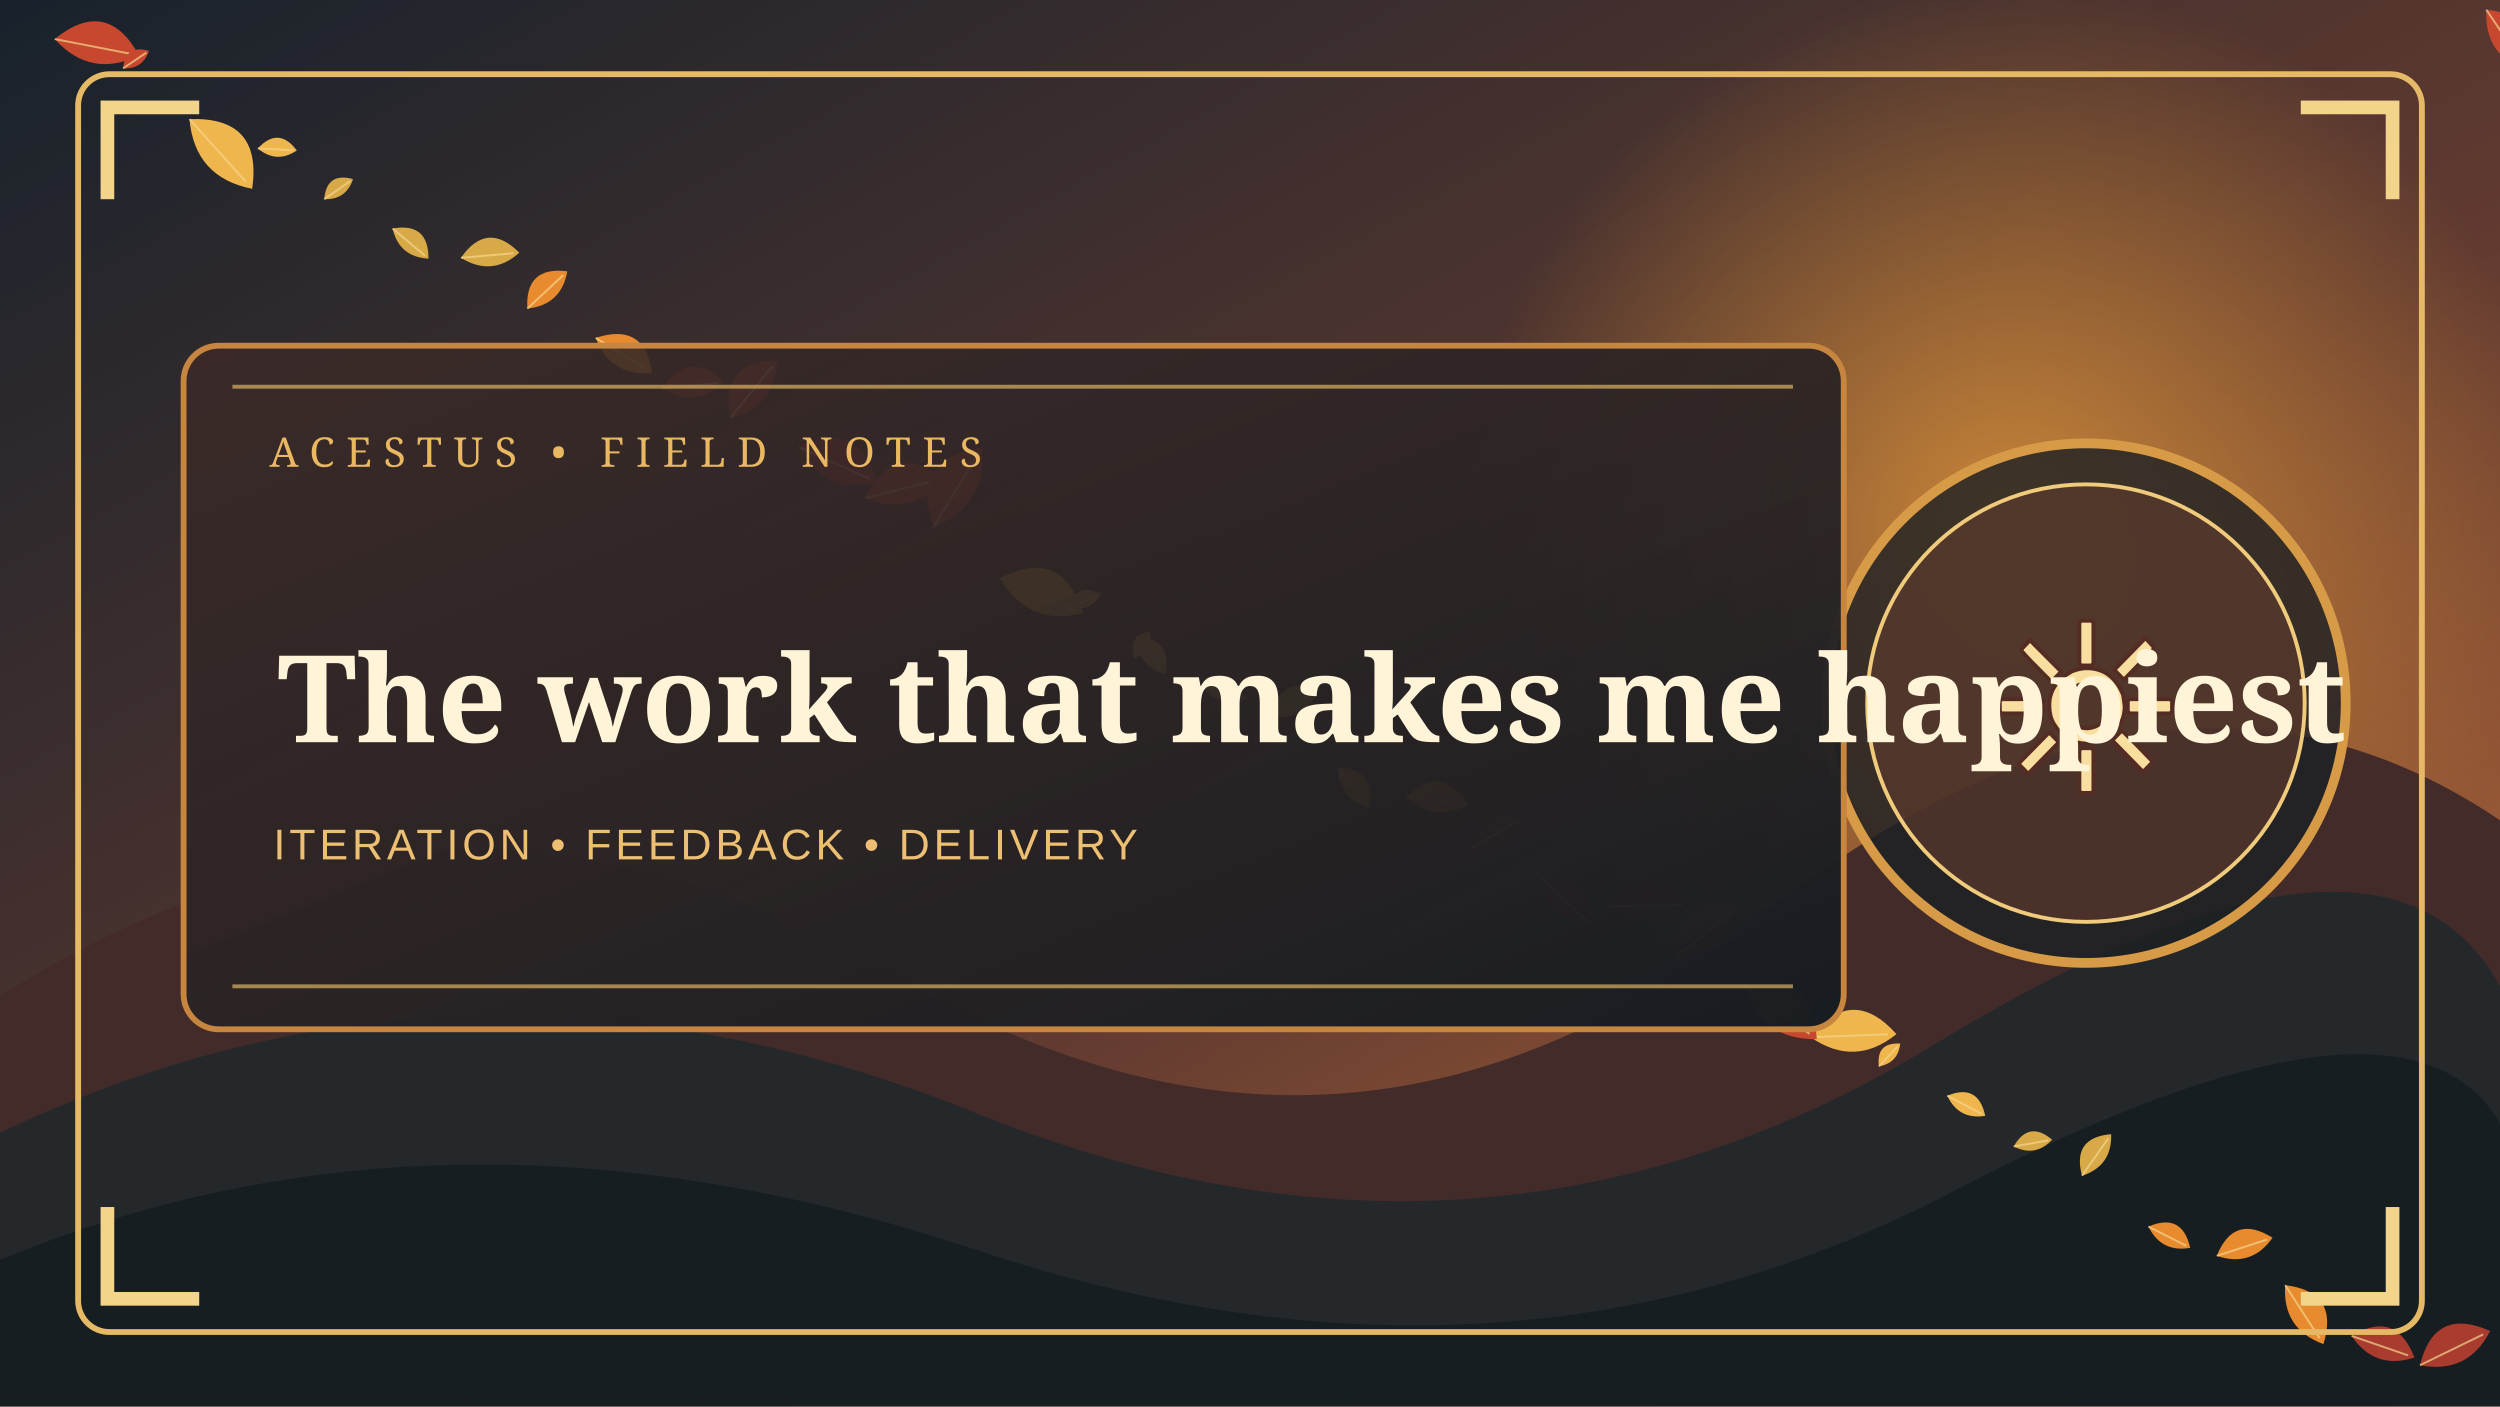
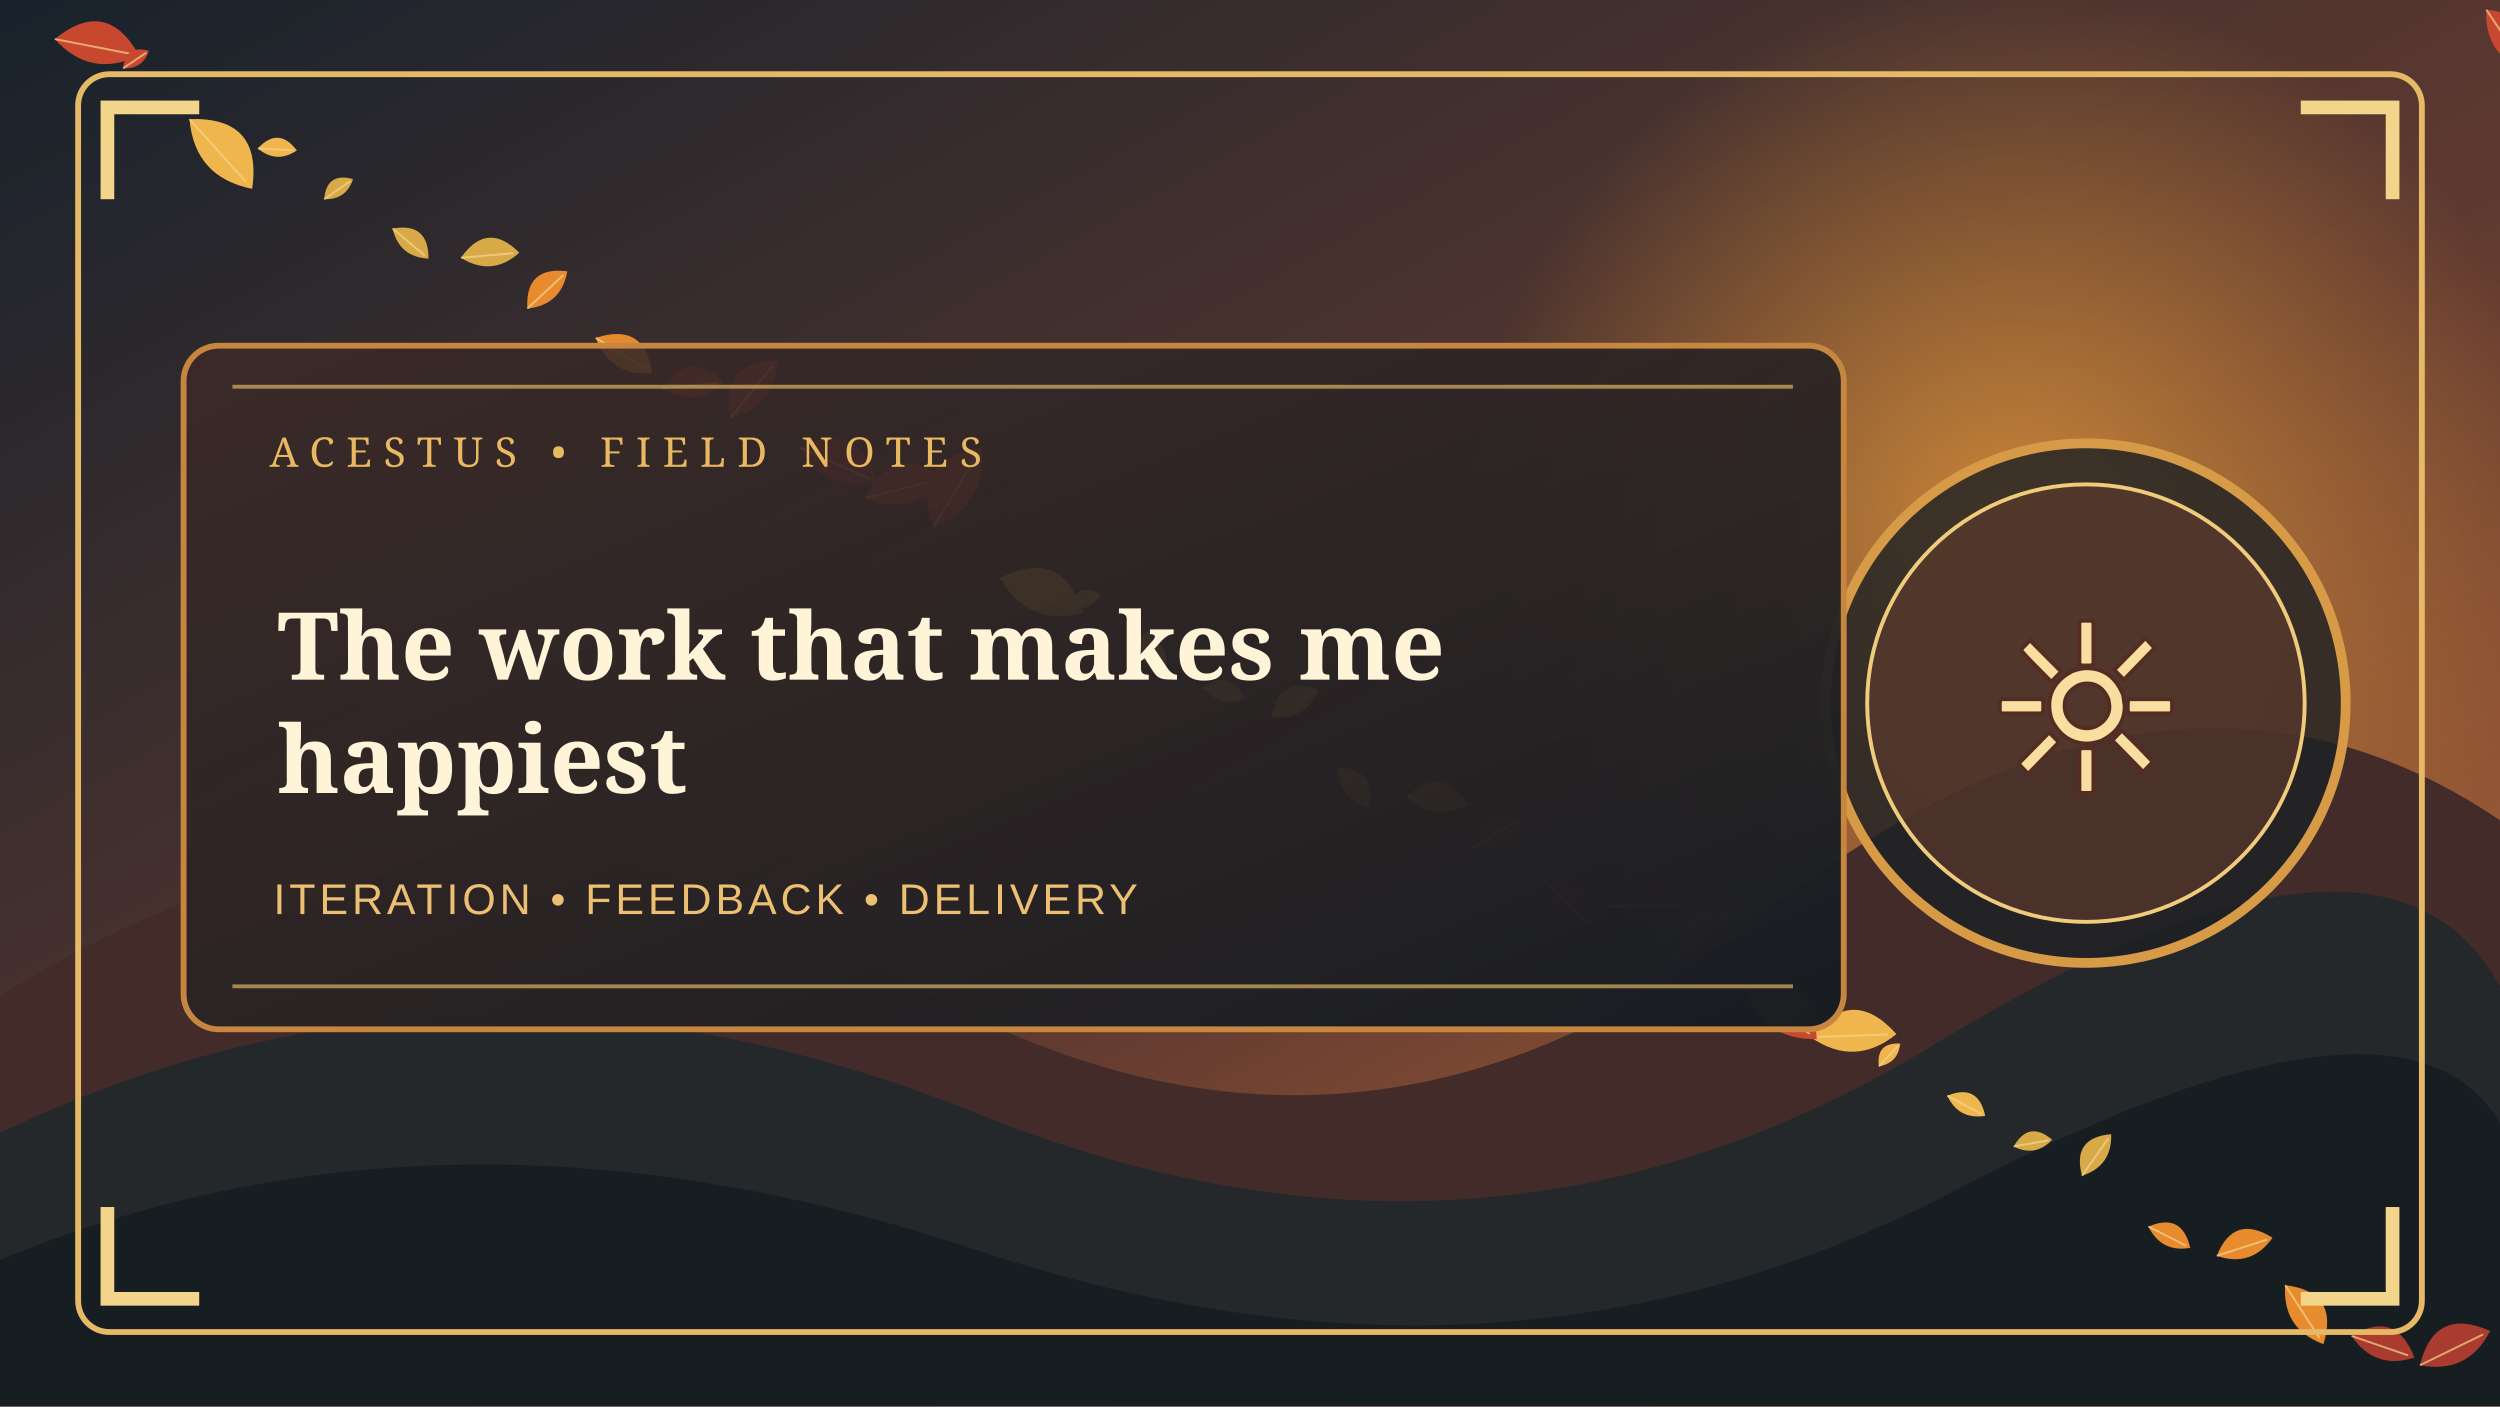
<svg xmlns="http://www.w3.org/2000/svg" width="1280" height="720" viewBox="0 0 1280 720">
  <defs>
    <linearGradient id="sky" y2="1">
      <stop stop-color="#18222c" />
      <stop offset=".58" stop-color="#613a30" />
      <stop offset="1" stop-color="#cb753a" />
    </linearGradient>
    <linearGradient id="panel" y2="1">
      <stop stop-color="#3c2a27" stop-opacity=".87" />
      <stop offset="1" stop-color="#161c21" stop-opacity=".98" />
    </linearGradient>
    <radialGradient id="sun">
      <stop stop-color="#f6a63c" stop-opacity=".7" />
      <stop offset="1" stop-color="#f6a63c" stop-opacity="0" />
    </radialGradient>
  </defs>
  <rect width="1280" height="720" fill="url(#sky)" />
  <circle cx="1030" cy="270" r="280" fill="url(#sun)" />
  <path d="M0 510Q230 365 460 500T900 470T1280 420V720H0Z" fill="#432b2a" />
  <path d="M0 580Q240 465 500 570T990 535T1280 505V720H0Z" fill="#25282a" />
  <path d="M0 645Q230 550 500 640T1000 610T1280 575V720H0Z" fill="#171e21" />
  <g transform="translate(581 337) rotate(-60)">
    <path d="M0 0Q8 -9.6 16 0Q8 6 0 0" fill="#d8aa47" />
    <path d="M0 0l14.4 0" stroke="#f7d58d" stroke-opacity=".7" />
  </g>
  <g transform="translate(754 434) rotate(-31)">
    <path d="M0 0Q15 -18 30 0Q15 11.25 0 0" fill="#a93c2e" />
    <path d="M0 0l27 0" stroke="#f7d58d" stroke-opacity=".7" />
  </g>
  <g transform="translate(927 531) rotate(-2)">
    <path d="M0 0Q22 -26.4 44 0Q22 16.5 0 0" fill="#f0b64e" />
    <path d="M0 0l39.6 0" stroke="#f7d58d" stroke-opacity=".7" />
  </g>
  <g transform="translate(1100 628) rotate(27)">
    <path d="M0 0Q12 -14.4 24 0Q12 9 0 0" fill="#e78b2e" />
    <path d="M0 0l21.6 0" stroke="#f7d58d" stroke-opacity=".7" />
  </g>
  <g transform="translate(1273 5) rotate(56)">
    <path d="M0 0Q19 -22.8 38 0Q19 14.25 0 0" fill="#c7482f" />
    <path d="M0 0l34.2 0" stroke="#f7d58d" stroke-opacity=".7" />
  </g>
  <g transform="translate(166 102) rotate(-35)">
    <path d="M0 0Q9 -10.8 18 0Q9 6.75 0 0" fill="#d8aa47" />
    <path d="M0 0l16.2 0" stroke="#f7d58d" stroke-opacity=".7" />
  </g>
  <g transform="translate(339 199) rotate(-6)">
    <path d="M0 0Q16 -19.2 32 0Q16 12 0 0" fill="#a93c2e" />
    <path d="M0 0l28.8 0" stroke="#f7d58d" stroke-opacity=".7" />
  </g>
  <g transform="translate(512 296) rotate(23)">
    <path d="M0 0Q23 -27.6 46 0Q23 17.25 0 0" fill="#f0b64e" />
    <path d="M0 0l41.4 0" stroke="#f7d58d" stroke-opacity=".7" />
  </g>
  <g transform="translate(685 393) rotate(52)">
    <path d="M0 0Q13 -15.6 26 0Q13 9.75 0 0" fill="#e78b2e" />
    <path d="M0 0l23.4 0" stroke="#f7d58d" stroke-opacity=".7" />
  </g>
  <g transform="translate(858 490) rotate(-39)">
    <path d="M0 0Q20 -24 40 0Q20 15 0 0" fill="#c7482f" />
    <path d="M0 0l36 0" stroke="#f7d58d" stroke-opacity=".7" />
  </g>
  <g transform="translate(1031 587) rotate(-10)">
    <path d="M0 0Q10 -12 20 0Q10 7.5 0 0" fill="#d8aa47" />
    <path d="M0 0l18 0" stroke="#f7d58d" stroke-opacity=".7" />
  </g>
  <g transform="translate(1204 684) rotate(19)">
    <path d="M0 0Q17 -20.4 34 0Q17 12.75 0 0" fill="#a93c2e" />
    <path d="M0 0l30.6 0" stroke="#f7d58d" stroke-opacity=".7" />
  </g>
  <g transform="translate(97 61) rotate(48)">
    <path d="M0 0Q24 -28.8 48 0Q24 18 0 0" fill="#f0b64e" />
    <path d="M0 0l43.2 0" stroke="#f7d58d" stroke-opacity=".7" />
  </g>
  <g transform="translate(270 158) rotate(-43)">
    <path d="M0 0Q14 -16.8 28 0Q14 10.5 0 0" fill="#e78b2e" />
    <path d="M0 0l25.2 0" stroke="#f7d58d" stroke-opacity=".7" />
  </g>
  <g transform="translate(443 255) rotate(-14)">
    <path d="M0 0Q21 -25.2 42 0Q21 15.75 0 0" fill="#c7482f" />
    <path d="M0 0l37.8 0" stroke="#f7d58d" stroke-opacity=".7" />
  </g>
  <g transform="translate(616 352) rotate(15)">
    <path d="M0 0Q11 -13.2 22 0Q11 8.25 0 0" fill="#d8aa47" />
    <path d="M0 0l19.8 0" stroke="#f7d58d" stroke-opacity=".7" />
  </g>
  <g transform="translate(789 449) rotate(44)">
    <path d="M0 0Q18 -21.6 36 0Q18 13.5 0 0" fill="#a93c2e" />
    <path d="M0 0l32.4 0" stroke="#f7d58d" stroke-opacity=".7" />
  </g>
  <g transform="translate(962 546) rotate(-47)">
    <path d="M0 0Q8 -9.6 16 0Q8 6 0 0" fill="#f0b64e" />
    <path d="M0 0l14.4 0" stroke="#f7d58d" stroke-opacity=".7" />
  </g>
  <g transform="translate(1135 643) rotate(-18)">
    <path d="M0 0Q15 -18 30 0Q15 11.25 0 0" fill="#e78b2e" />
    <path d="M0 0l27 0" stroke="#f7d58d" stroke-opacity=".7" />
  </g>
  <g transform="translate(28 20) rotate(11)">
    <path d="M0 0Q22 -26.4 44 0Q22 16.5 0 0" fill="#c7482f" />
    <path d="M0 0l39.6 0" stroke="#f7d58d" stroke-opacity=".7" />
  </g>
  <g transform="translate(201 117) rotate(40)">
    <path d="M0 0Q12 -14.4 24 0Q12 9 0 0" fill="#d8aa47" />
    <path d="M0 0l21.6 0" stroke="#f7d58d" stroke-opacity=".7" />
  </g>
  <g transform="translate(374 214) rotate(-51)">
    <path d="M0 0Q19 -22.8 38 0Q19 14.25 0 0" fill="#a93c2e" />
    <path d="M0 0l34.2 0" stroke="#f7d58d" stroke-opacity=".7" />
  </g>
  <g transform="translate(547 311) rotate(-22)">
    <path d="M0 0Q9 -10.8 18 0Q9 6.75 0 0" fill="#f0b64e" />
    <path d="M0 0l16.2 0" stroke="#f7d58d" stroke-opacity=".7" />
  </g>
  <g transform="translate(720 408) rotate(7)">
    <path d="M0 0Q16 -19.2 32 0Q16 12 0 0" fill="#e78b2e" />
    <path d="M0 0l28.8 0" stroke="#f7d58d" stroke-opacity=".7" />
  </g>
  <g transform="translate(893 505) rotate(36)">
    <path d="M0 0Q23 -27.6 46 0Q23 17.25 0 0" fill="#c7482f" />
    <path d="M0 0l41.4 0" stroke="#f7d58d" stroke-opacity=".7" />
  </g>
  <g transform="translate(1066 602) rotate(-55)">
    <path d="M0 0Q13 -15.6 26 0Q13 9.75 0 0" fill="#d8aa47" />
    <path d="M0 0l23.4 0" stroke="#f7d58d" stroke-opacity=".7" />
  </g>
  <g transform="translate(1239 699) rotate(-26)">
    <path d="M0 0Q20 -24 40 0Q20 15 0 0" fill="#a93c2e" />
    <path d="M0 0l36 0" stroke="#f7d58d" stroke-opacity=".7" />
  </g>
  <g transform="translate(132 76) rotate(3)">
    <path d="M0 0Q10 -12 20 0Q10 7.5 0 0" fill="#f0b64e" />
    <path d="M0 0l18 0" stroke="#f7d58d" stroke-opacity=".7" />
  </g>
  <g transform="translate(305 173) rotate(32)">
    <path d="M0 0Q17 -20.4 34 0Q17 12.75 0 0" fill="#e78b2e" />
    <path d="M0 0l30.6 0" stroke="#f7d58d" stroke-opacity=".7" />
  </g>
  <g transform="translate(478 270) rotate(-59)">
    <path d="M0 0Q24 -28.8 48 0Q24 18 0 0" fill="#c7482f" />
    <path d="M0 0l43.2 0" stroke="#f7d58d" stroke-opacity=".7" />
  </g>
  <g transform="translate(651 367) rotate(-30)">
    <path d="M0 0Q14 -16.8 28 0Q14 10.5 0 0" fill="#d8aa47" />
    <path d="M0 0l25.2 0" stroke="#f7d58d" stroke-opacity=".7" />
  </g>
  <g transform="translate(824 464) rotate(-1)">
    <path d="M0 0Q21 -25.2 42 0Q21 15.75 0 0" fill="#a93c2e" />
    <path d="M0 0l37.8 0" stroke="#f7d58d" stroke-opacity=".7" />
  </g>
  <g transform="translate(997 561) rotate(28)">
    <path d="M0 0Q11 -13.2 22 0Q11 8.25 0 0" fill="#f0b64e" />
    <path d="M0 0l19.8 0" stroke="#f7d58d" stroke-opacity=".7" />
  </g>
  <g transform="translate(1170 658) rotate(57)">
    <path d="M0 0Q18 -21.6 36 0Q18 13.5 0 0" fill="#e78b2e" />
    <path d="M0 0l32.4 0" stroke="#f7d58d" stroke-opacity=".7" />
  </g>
  <g transform="translate(63 35) rotate(-34)">
    <path d="M0 0Q8 -9.6 16 0Q8 6 0 0" fill="#c7482f" />
    <path d="M0 0l14.4 0" stroke="#f7d58d" stroke-opacity=".7" />
  </g>
  <g transform="translate(236 132) rotate(-5)">
    <path d="M0 0Q15 -18 30 0Q15 11.25 0 0" fill="#d8aa47" />
    <path d="M0 0l27 0" stroke="#f7d58d" stroke-opacity=".7" />
  </g>
  <g transform="translate(409 229) rotate(24)">
    <path d="M0 0Q22 -26.4 44 0Q22 16.5 0 0" fill="#a93c2e" />
    <path d="M0 0l39.6 0" stroke="#f7d58d" stroke-opacity=".7" />
  </g>
  <g transform="translate(582 326) rotate(53)">
    <path d="M0 0Q12 -14.4 24 0Q12 9 0 0" fill="#f0b64e" />
    <path d="M0 0l21.6 0" stroke="#f7d58d" stroke-opacity=".7" />
  </g>
  <rect x="40" y="38" width="1200" height="644" rx="16" fill="none" stroke="#e5b966" stroke-width="3" />
  <path d="M55 102V55h47M1178 55h47v47M55 618v47h47M1178 665h47v-47" fill="none" stroke="#f2d58b" stroke-width="7" />
  <circle cx="1068" cy="360" r="133" fill="#1c2024" fill-opacity=".8" stroke="#d79b48" stroke-width="5" />
  <circle cx="1068" cy="360" r="112" fill="#5c392d" fill-opacity=".7" stroke="#f0cb7b" stroke-width="2" />
  <text x="1068" y="405" text-anchor="middle" font-family="Georgia,serif" font-size="118" fill="#f8df9f" stroke="#542c23" stroke-width="4" paint-order="stroke">☼</text>
  <rect x="94" y="177" width="850" height="350" rx="18" fill="url(#panel)" stroke="#c7863f" stroke-width="3" />
  <path d="M119 198H918M119 505H918" stroke="#e7bb68" stroke-opacity=".65" stroke-width="2" />
  <text x="138" y="239" fill="#e9b861" font-family="Georgia,serif" font-size="21" letter-spacing="6">ACESTUS • FIELD NOTES</text>
-   <text x="142" y="380" fill="#fff4d8" font-family="Georgia,serif" font-size="62" font-weight="bold">The work that makes me happiest</text>
-   <text x="140" y="440" fill="#edbf73" font-family="Arial,sans-serif" font-size="22" letter-spacing="2">ITERATION • FEEDBACK • DELIVERY</text>
+   <text x="142" y="348" fill="#fff4d8" font-family="Georgia,serif" font-size="48" font-weight="bold" textLength="591" lengthAdjust="spacingAndGlyphs">The work that makes me</text>
+   <text x="142" y="406" fill="#fff4d8" font-family="Georgia,serif" font-size="48" font-weight="bold" textLength="215" lengthAdjust="spacingAndGlyphs">happiest</text>
+   <text x="140" y="468" fill="#edbf73" font-family="Arial,sans-serif" font-size="22" letter-spacing="2">ITERATION • FEEDBACK • DELIVERY</text>
</svg>
